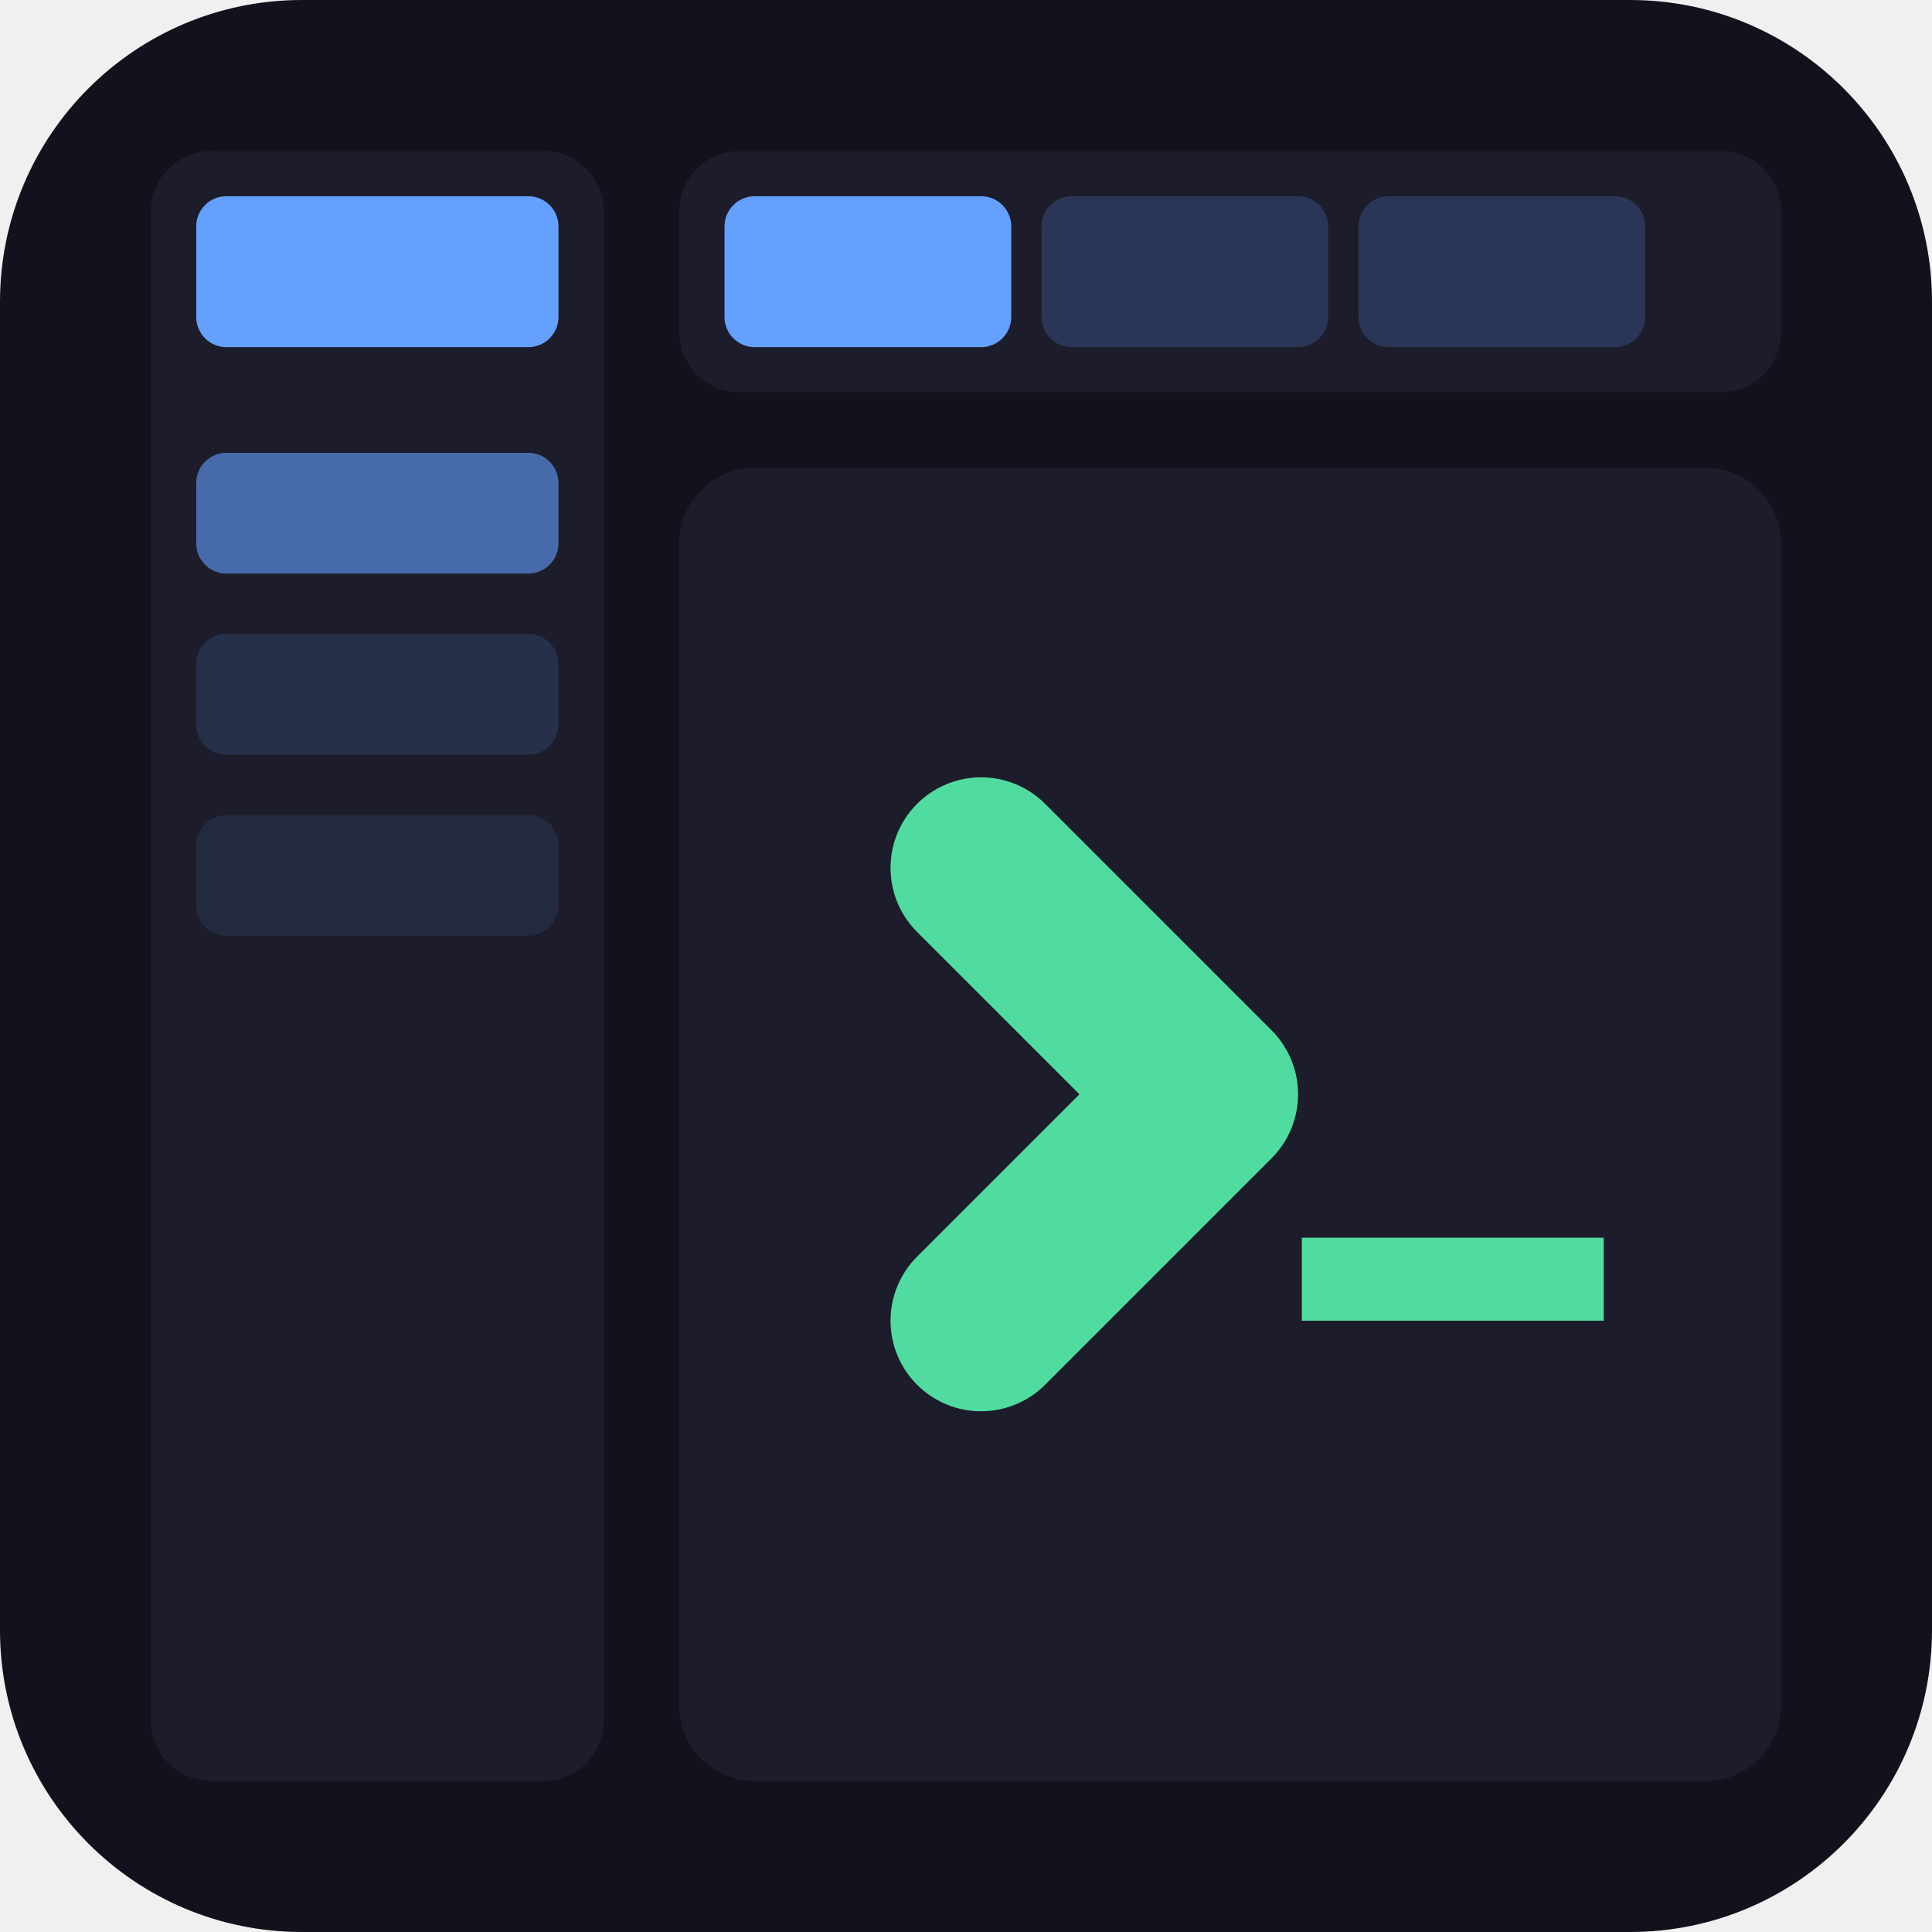
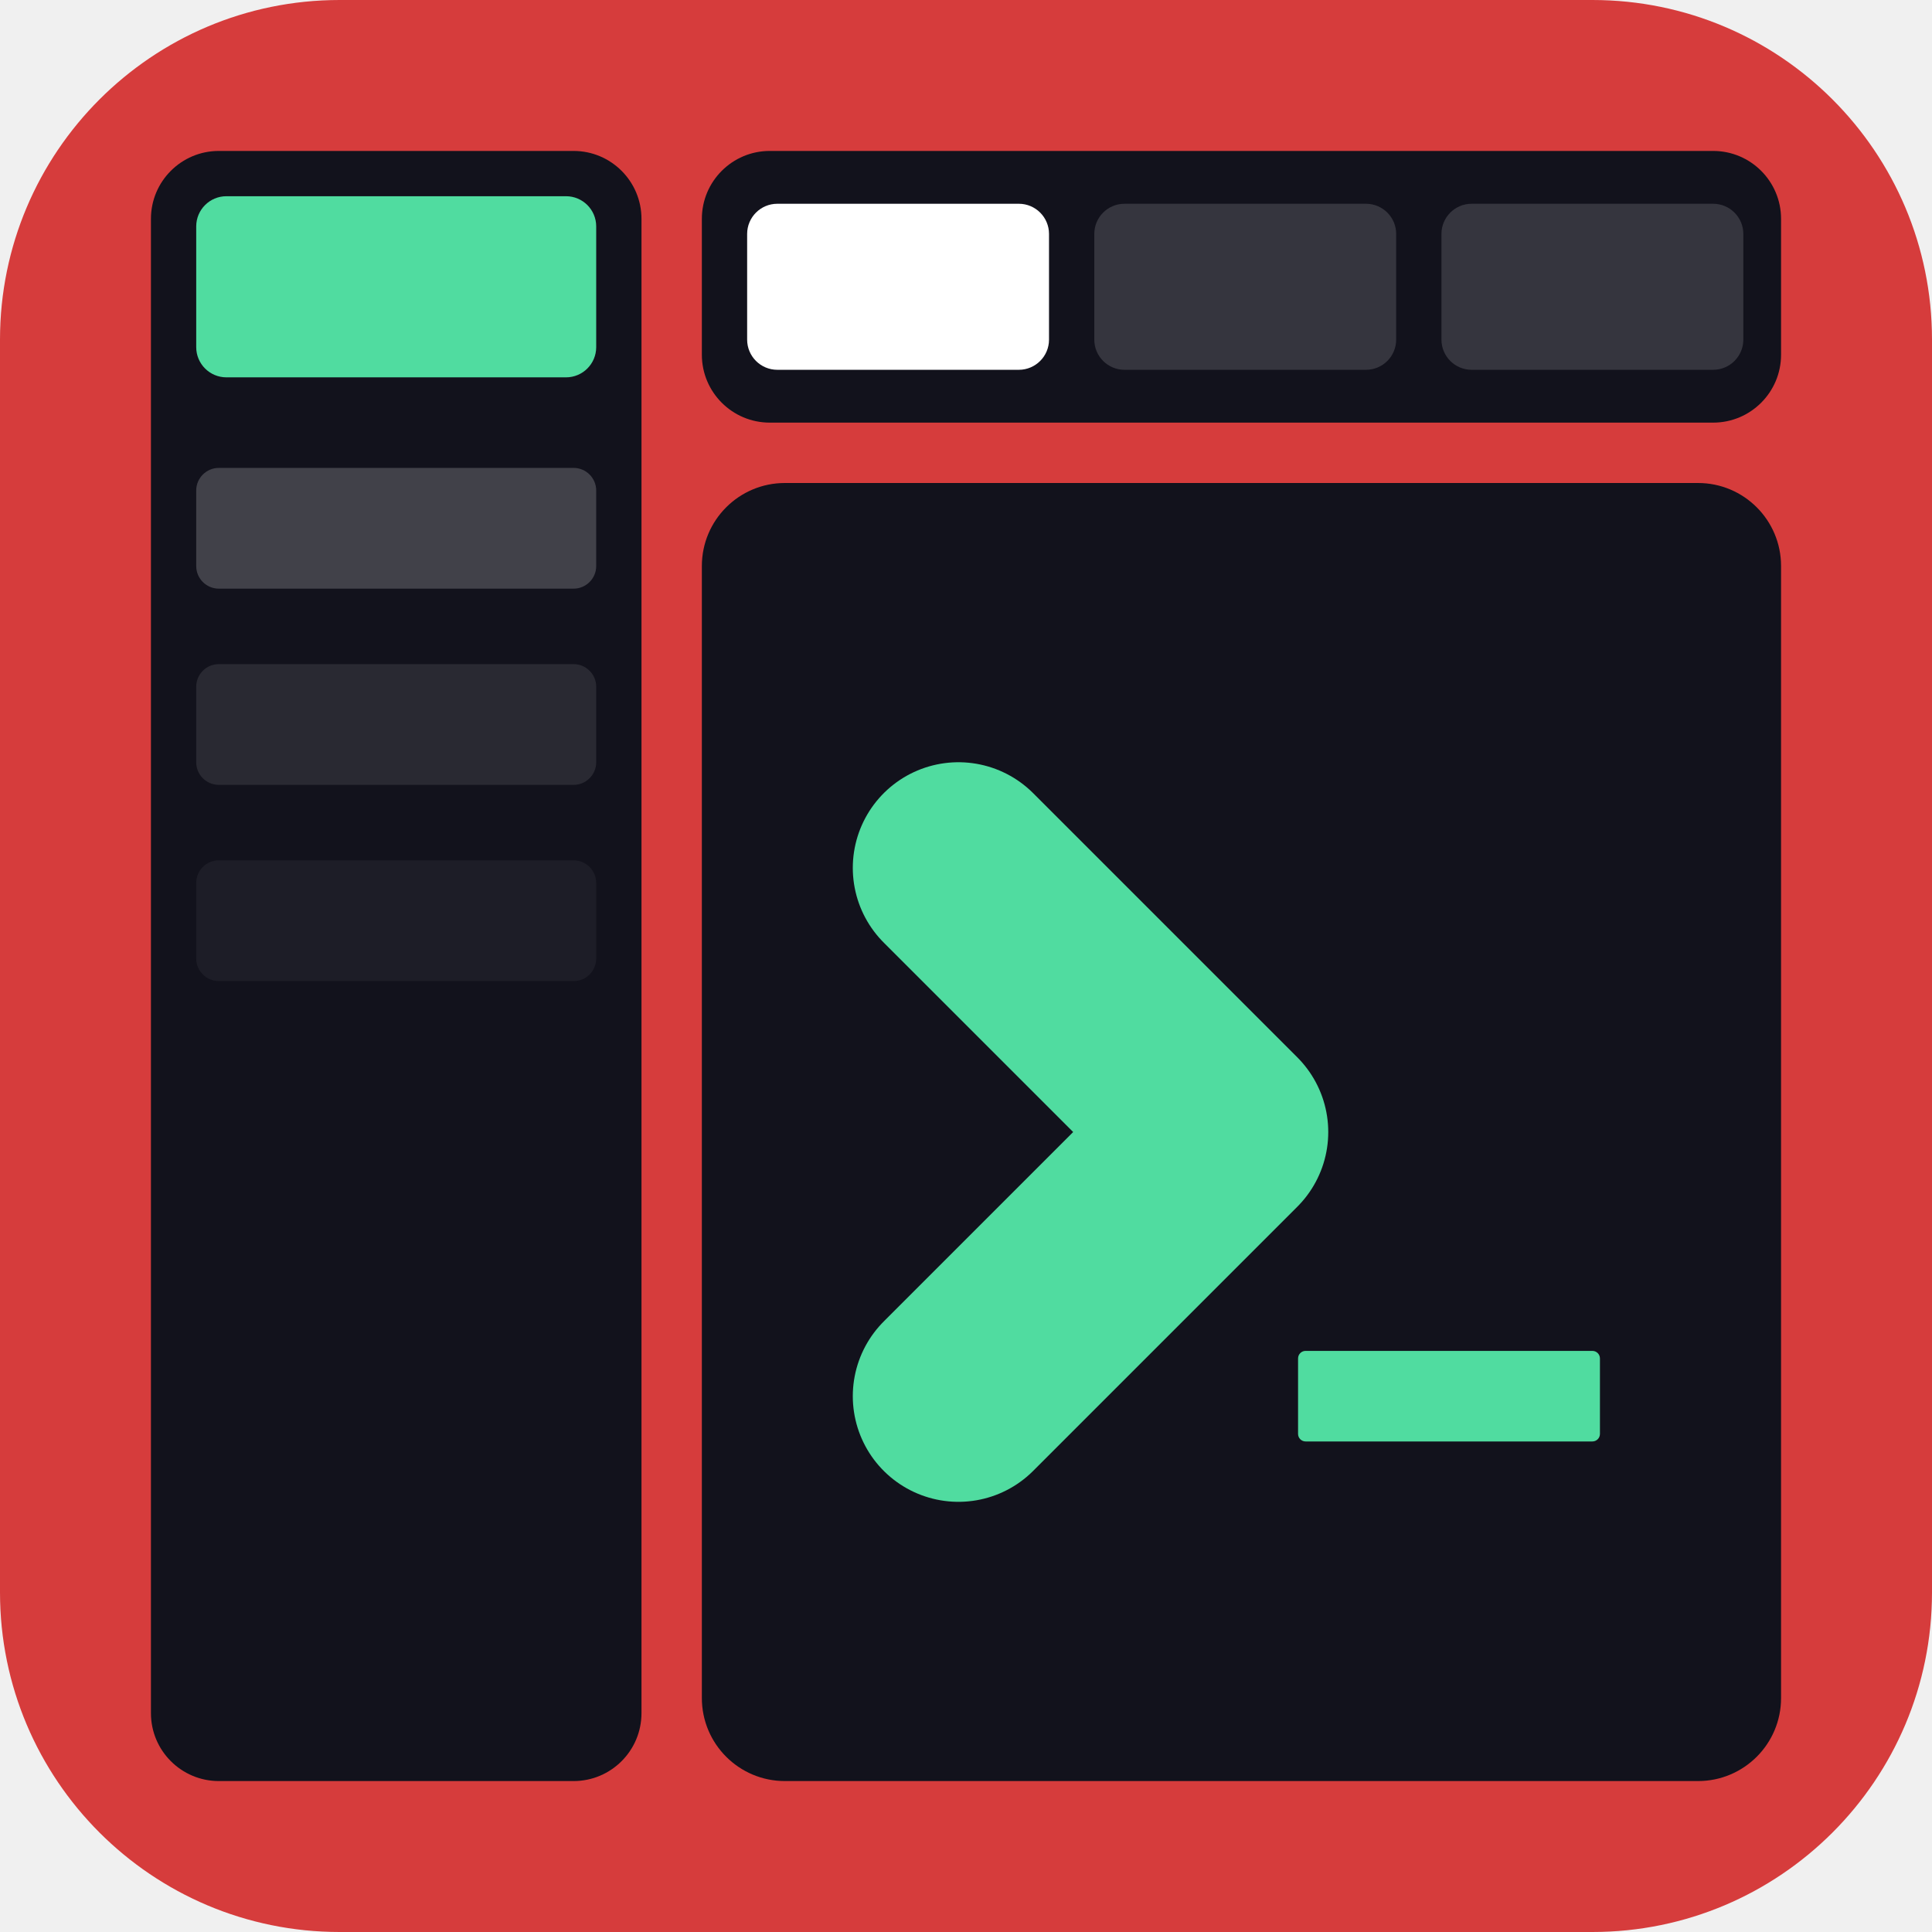
<svg xmlns="http://www.w3.org/2000/svg" width="512" height="512" viewBox="0 0 512 512">
-   <rect width="512" height="512" x="0" y="0" fill="#12121C" rx="80" />
-   <rect width="120" height="432" x="40" y="40" fill="#1C1C2A" rx="16" />
-   <rect width="292" height="64" x="180" y="40" fill="#1C1C2A" rx="16" />
-   <rect width="292" height="348" x="180" y="124" fill="#1C1C2A" rx="20" />
-   <rect width="96" height="40" x="52" y="52" fill="#64A0FF" rx="8" />
-   <rect width="96" height="32" x="52" y="120" fill="#64A0FF" fill-opacity=".6" rx="8" />
-   <rect width="96" height="32" x="52" y="168" fill="#64A0FF" fill-opacity=".15" rx="8" />
-   <rect width="96" height="32" x="52" y="216" fill="#64A0FF" fill-opacity=".1" rx="8" />
-   <rect width="76" height="40" x="192" y="52" fill="#64A0FF" rx="8" />
-   <rect width="76" height="40" x="276" y="52" fill="#64A0FF" fill-opacity=".2" rx="8" />
-   <rect width="76" height="40" x="360" y="52" fill="#64A0FF" fill-opacity=".2" rx="8" />
-   <path fill="none" stroke="#50DCA0" stroke-linecap="round" stroke-linejoin="round" stroke-width="48" d="M260 230 L320 290 L260 350" />
-   <rect width="80" height="22" x="345" y="328" fill="#50DCA0" />
+   <rect width="512" height="512" fill="#D63C3C" rx="90" />
+   <rect width="130" height="432" x="40" y="40" fill="#12121C" rx="18" />
+   <rect width="286" height="72" x="186" y="40" fill="#12121C" rx="18" />
+   <rect width="286" height="344" x="186" y="128" fill="#12121C" rx="22" />
+   <rect width="106" height="48" x="52" y="52" fill="#50DCA0" rx="8" />
+   <rect width="106" height="32" x="52" y="124" fill="#FFFFFF" fill-opacity=".2" rx="6" />
+   <rect width="106" height="32" x="52" y="176" fill="#FFFFFF" fill-opacity=".1" rx="6" />
+   <rect width="106" height="32" x="52" y="228" fill="#FFFFFF" fill-opacity=".05" rx="6" />
+   <rect width="80" height="44" x="198" y="54" fill="#FFFFFF" rx="8" />
+   <rect width="80" height="44" x="290" y="54" fill="#FFFFFF" fill-opacity=".15" rx="8" />
+   <rect width="80" height="44" x="382" y="54" fill="#FFFFFF" fill-opacity=".15" rx="8" />
+   <g transform="translate(4, 0)">
+     <path fill="none" stroke="#50DCA0" stroke-width="56" stroke-linecap="round" stroke-linejoin="round" d="M250 230 L320 300 L250 370" />
+     <rect width="80" height="24" x="340" y="358" fill="#50DCA0" rx="2" />
+   </g>
</svg>
